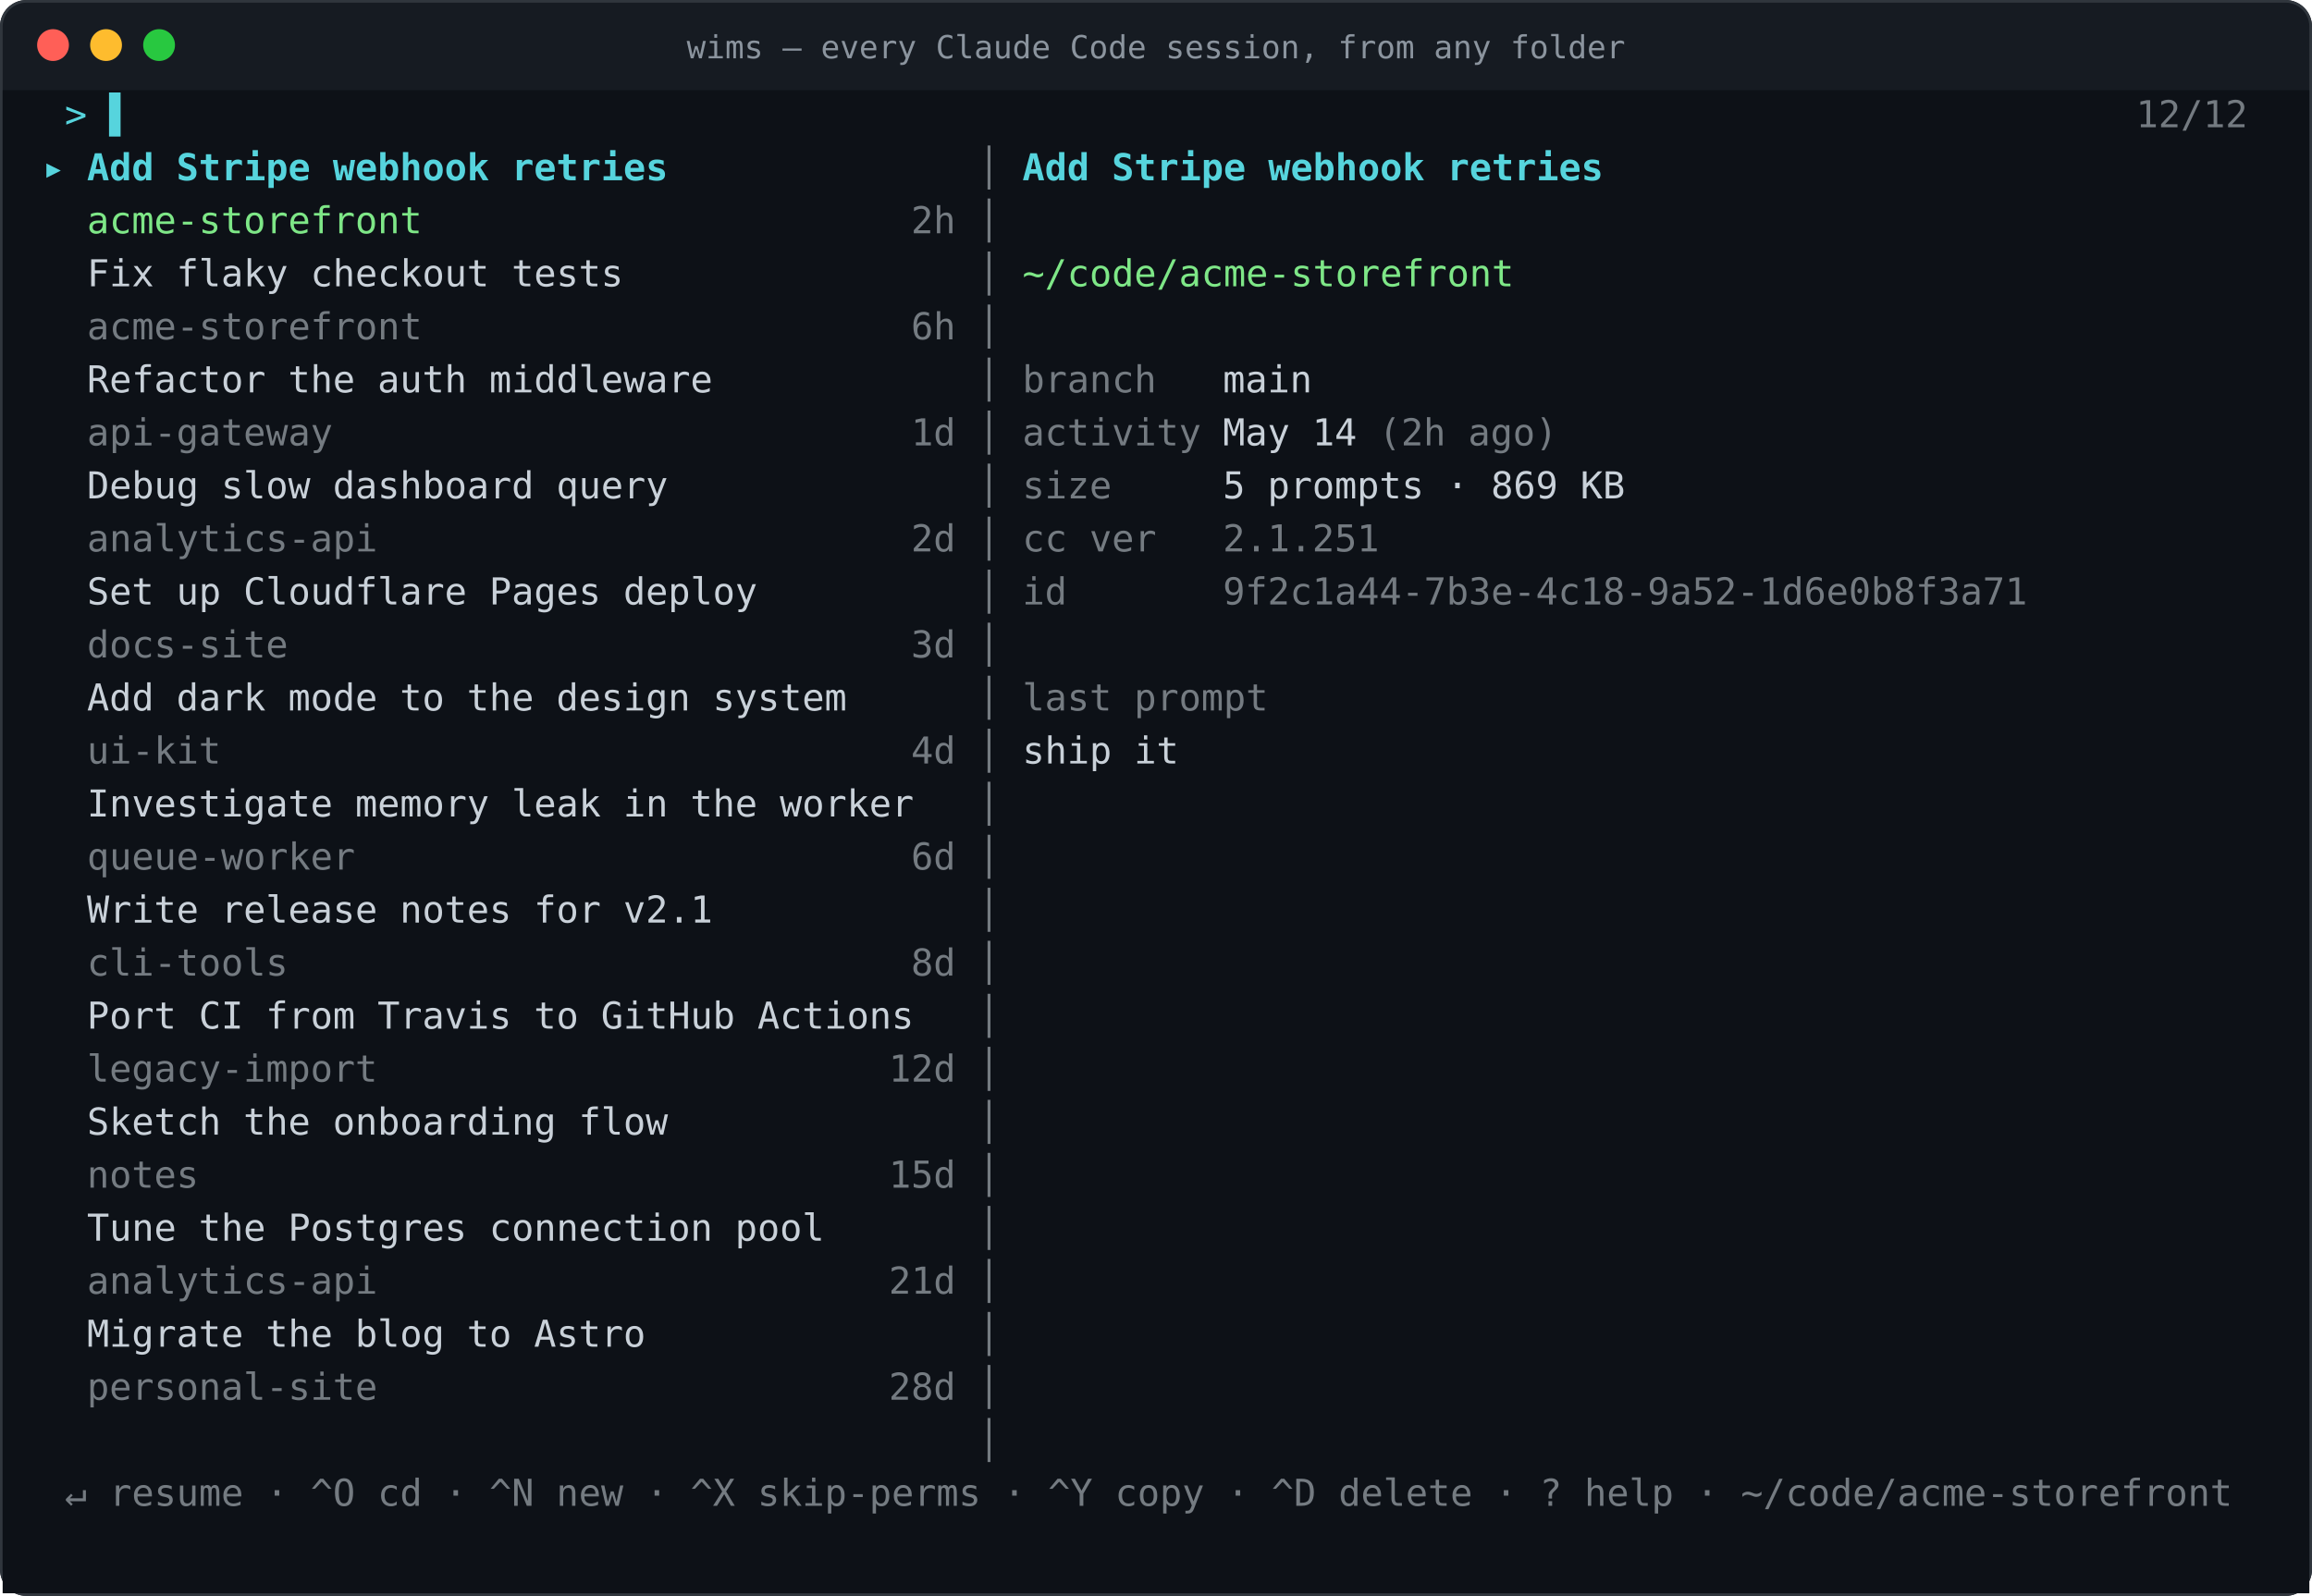
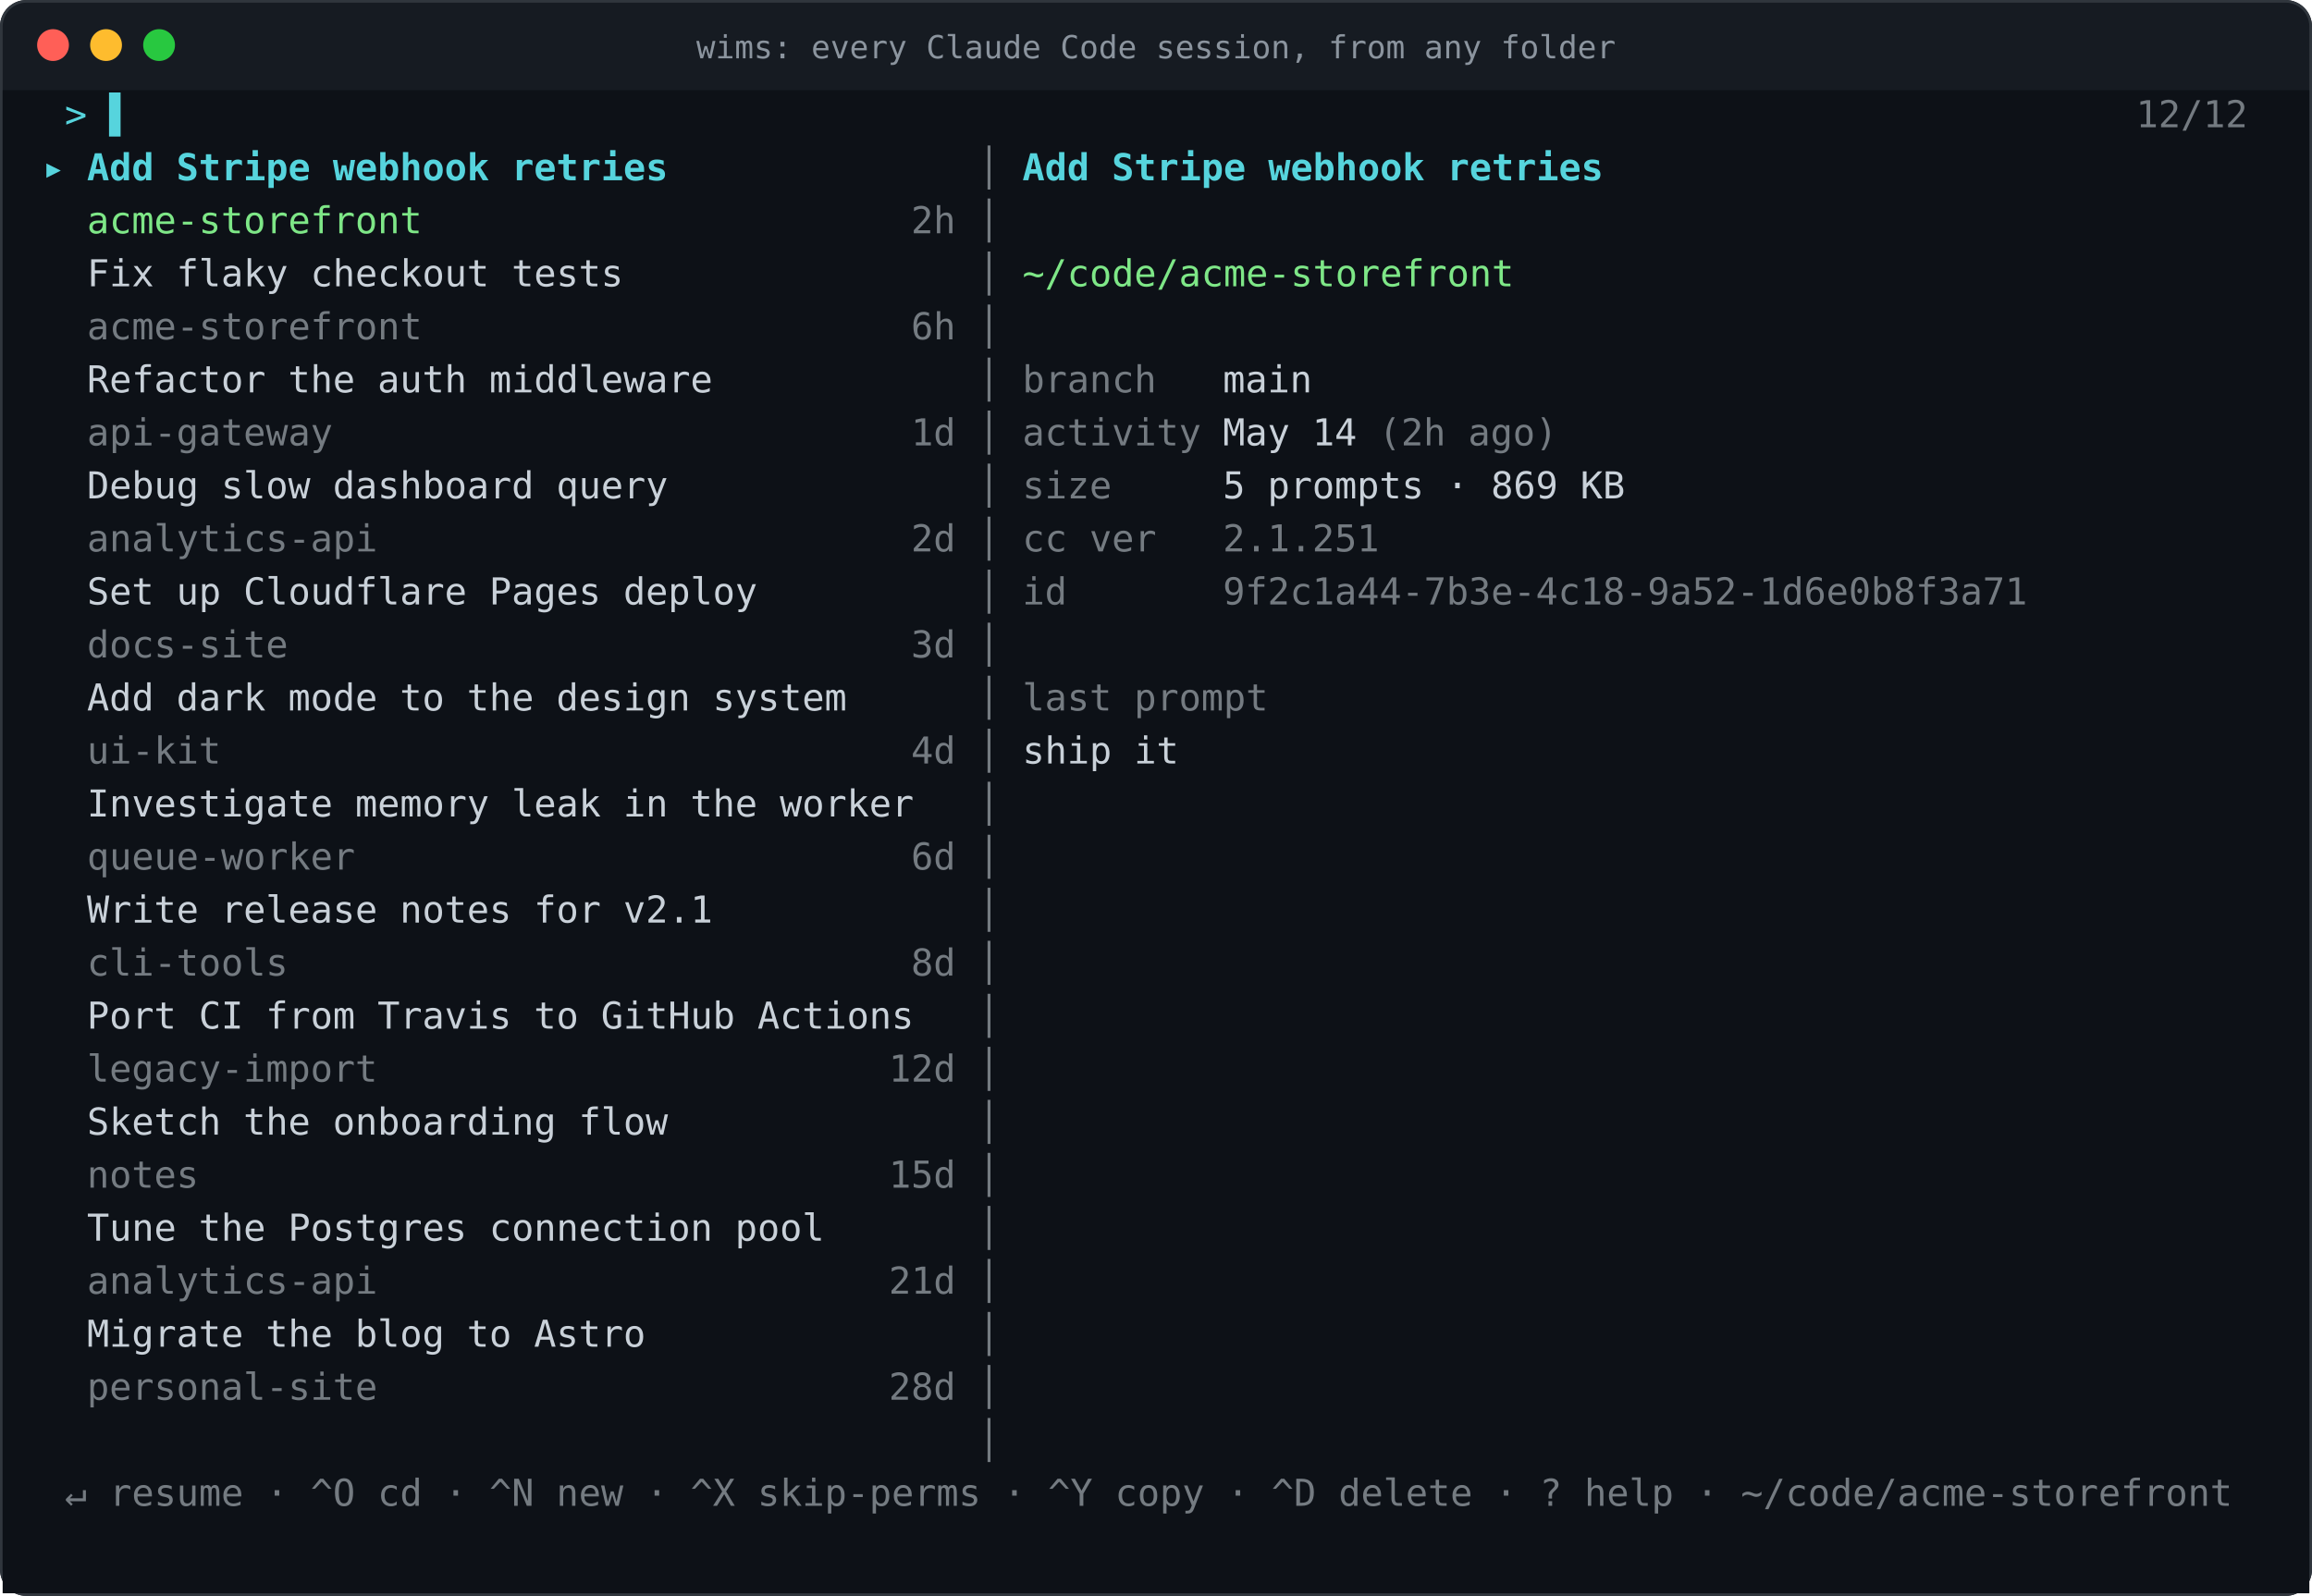
<svg xmlns="http://www.w3.org/2000/svg" width="872" height="602" viewBox="0 0 872 602" font-family="ui-monospace, SFMono-Regular, 'SF Mono', Menlo, Monaco, Consolas, 'DejaVu Sans Mono', 'Liberation Mono', monospace" font-size="14">
  <rect width="872" height="602" rx="10" fill="#161b22" />
  <rect x="0.5" y="0.5" width="871" height="601" rx="9.5" fill="none" stroke="#30363d" />
  <rect x="1" y="34" width="870" height="567" fill="#0d1117" />
  <circle cx="20" cy="17" r="6" fill="#ff5f57" />
  <circle cx="40" cy="17" r="6" fill="#febc2e" />
  <circle cx="60" cy="17" r="6" fill="#28c840" />
-   <text x="436" y="22" text-anchor="middle" fill="#8b949e" font-size="12">wims — every Claude Code session, from any folder</text>
+   <text x="436" y="22" text-anchor="middle" fill="#8b949e" font-size="12">wims: every Claude Code session, from any folder</text>
  <g>

  </g>
  <g xml:space="preserve">
    <text x="24.40" y="48.00" textLength="25.20" lengthAdjust="spacing" fill="#56d4dd">&gt; ▌</text>
    <text x="805.60" y="48.00" textLength="42.00" lengthAdjust="spacing" fill="#c9d1d9" opacity="0.55">12/12</text>
    <text x="16.00" y="68.00" textLength="8.40" lengthAdjust="spacing" fill="#56d4dd">▸</text>
    <text x="32.80" y="68.00" textLength="218.40" lengthAdjust="spacing" fill="#56d4dd" font-weight="600">Add Stripe webhook retries</text>
    <text x="368.80" y="68.00" textLength="8.40" lengthAdjust="spacing" fill="#c9d1d9" opacity="0.55">│</text>
    <text x="385.60" y="68.00" textLength="218.40" lengthAdjust="spacing" fill="#56d4dd" font-weight="600">Add Stripe webhook retries</text>
    <text x="32.80" y="88.00" textLength="126.00" lengthAdjust="spacing" fill="#7ee787">acme-storefront</text>
    <text x="343.60" y="88.00" textLength="16.80" lengthAdjust="spacing" fill="#c9d1d9" opacity="0.55">2h</text>
    <text x="368.80" y="88.00" textLength="8.40" lengthAdjust="spacing" fill="#c9d1d9" opacity="0.55">│</text>
    <text x="32.80" y="108.00" textLength="201.60" lengthAdjust="spacing" fill="#c9d1d9">Fix flaky checkout tests</text>
    <text x="368.80" y="108.00" textLength="8.40" lengthAdjust="spacing" fill="#c9d1d9" opacity="0.55">│</text>
    <text x="385.60" y="108.00" textLength="184.80" lengthAdjust="spacing" fill="#7ee787">~/code/acme-storefront</text>
    <text x="32.80" y="128.00" textLength="126.00" lengthAdjust="spacing" fill="#c9d1d9" opacity="0.55">acme-storefront</text>
    <text x="343.60" y="128.00" textLength="16.80" lengthAdjust="spacing" fill="#c9d1d9" opacity="0.55">6h</text>
    <text x="368.80" y="128.00" textLength="8.40" lengthAdjust="spacing" fill="#c9d1d9" opacity="0.55">│</text>
    <text x="32.80" y="148.00" textLength="235.20" lengthAdjust="spacing" fill="#c9d1d9">Refactor the auth middleware</text>
    <text x="368.80" y="148.00" textLength="8.40" lengthAdjust="spacing" fill="#c9d1d9" opacity="0.55">│</text>
    <text x="385.60" y="148.00" textLength="50.40" lengthAdjust="spacing" fill="#c9d1d9" opacity="0.55">branch</text>
    <text x="461.20" y="148.00" textLength="33.60" lengthAdjust="spacing" fill="#c9d1d9">main</text>
    <text x="32.80" y="168.00" textLength="92.40" lengthAdjust="spacing" fill="#c9d1d9" opacity="0.55">api-gateway</text>
    <text x="343.60" y="168.00" textLength="16.80" lengthAdjust="spacing" fill="#c9d1d9" opacity="0.55">1d</text>
    <text x="368.80" y="168.00" textLength="8.40" lengthAdjust="spacing" fill="#c9d1d9" opacity="0.55">│</text>
    <text x="385.60" y="168.00" textLength="67.20" lengthAdjust="spacing" fill="#c9d1d9" opacity="0.55">activity</text>
    <text x="461.20" y="168.00" textLength="50.40" lengthAdjust="spacing" fill="#c9d1d9">May 14</text>
    <text x="520.00" y="168.00" textLength="67.20" lengthAdjust="spacing" fill="#c9d1d9" opacity="0.55">(2h ago)</text>
    <text x="32.80" y="188.00" textLength="218.40" lengthAdjust="spacing" fill="#c9d1d9">Debug slow dashboard query</text>
    <text x="368.80" y="188.00" textLength="8.40" lengthAdjust="spacing" fill="#c9d1d9" opacity="0.55">│</text>
    <text x="385.60" y="188.00" textLength="33.60" lengthAdjust="spacing" fill="#c9d1d9" opacity="0.55">size</text>
    <text x="461.20" y="188.00" textLength="151.20" lengthAdjust="spacing" fill="#c9d1d9">5 prompts · 869 KB</text>
    <text x="32.80" y="208.00" textLength="109.20" lengthAdjust="spacing" fill="#c9d1d9" opacity="0.55">analytics-api</text>
    <text x="343.60" y="208.00" textLength="16.80" lengthAdjust="spacing" fill="#c9d1d9" opacity="0.55">2d</text>
    <text x="368.80" y="208.00" textLength="8.40" lengthAdjust="spacing" fill="#c9d1d9" opacity="0.55">│</text>
    <text x="385.60" y="208.00" textLength="50.40" lengthAdjust="spacing" fill="#c9d1d9" opacity="0.55">cc ver</text>
    <text x="461.20" y="208.00" textLength="58.80" lengthAdjust="spacing" fill="#c9d1d9" opacity="0.55">2.1.251</text>
    <text x="32.80" y="228.00" textLength="252.00" lengthAdjust="spacing" fill="#c9d1d9">Set up Cloudflare Pages deploy</text>
    <text x="368.80" y="228.00" textLength="8.40" lengthAdjust="spacing" fill="#c9d1d9" opacity="0.55">│</text>
    <text x="385.60" y="228.00" textLength="16.80" lengthAdjust="spacing" fill="#c9d1d9" opacity="0.55">id</text>
    <text x="461.20" y="228.00" textLength="302.40" lengthAdjust="spacing" fill="#c9d1d9" opacity="0.55">9f2c1a44-7b3e-4c18-9a52-1d6e0b8f3a71</text>
    <text x="32.80" y="248.00" textLength="75.60" lengthAdjust="spacing" fill="#c9d1d9" opacity="0.55">docs-site</text>
    <text x="343.60" y="248.00" textLength="16.80" lengthAdjust="spacing" fill="#c9d1d9" opacity="0.55">3d</text>
    <text x="368.80" y="248.00" textLength="8.40" lengthAdjust="spacing" fill="#c9d1d9" opacity="0.55">│</text>
    <text x="32.80" y="268.00" textLength="285.60" lengthAdjust="spacing" fill="#c9d1d9">Add dark mode to the design system</text>
    <text x="368.80" y="268.00" textLength="8.40" lengthAdjust="spacing" fill="#c9d1d9" opacity="0.55">│</text>
    <text x="385.60" y="268.00" textLength="92.40" lengthAdjust="spacing" fill="#c9d1d9" opacity="0.55">last prompt</text>
    <text x="32.80" y="288.00" textLength="50.40" lengthAdjust="spacing" fill="#c9d1d9" opacity="0.55">ui-kit</text>
    <text x="343.60" y="288.00" textLength="16.80" lengthAdjust="spacing" fill="#c9d1d9" opacity="0.55">4d</text>
    <text x="368.80" y="288.00" textLength="8.40" lengthAdjust="spacing" fill="#c9d1d9" opacity="0.55">│</text>
    <text x="385.60" y="288.00" textLength="58.80" lengthAdjust="spacing" fill="#c9d1d9">ship it</text>
    <text x="32.80" y="308.00" textLength="310.80" lengthAdjust="spacing" fill="#c9d1d9">Investigate memory leak in the worker</text>
    <text x="368.80" y="308.00" textLength="8.40" lengthAdjust="spacing" fill="#c9d1d9" opacity="0.55">│</text>
    <text x="32.80" y="328.00" textLength="100.80" lengthAdjust="spacing" fill="#c9d1d9" opacity="0.55">queue-worker</text>
    <text x="343.60" y="328.00" textLength="16.80" lengthAdjust="spacing" fill="#c9d1d9" opacity="0.55">6d</text>
    <text x="368.80" y="328.00" textLength="8.40" lengthAdjust="spacing" fill="#c9d1d9" opacity="0.55">│</text>
    <text x="32.80" y="348.00" textLength="235.20" lengthAdjust="spacing" fill="#c9d1d9">Write release notes for v2.1</text>
    <text x="368.80" y="348.00" textLength="8.40" lengthAdjust="spacing" fill="#c9d1d9" opacity="0.55">│</text>
    <text x="32.80" y="368.00" textLength="75.60" lengthAdjust="spacing" fill="#c9d1d9" opacity="0.55">cli-tools</text>
    <text x="343.60" y="368.00" textLength="16.80" lengthAdjust="spacing" fill="#c9d1d9" opacity="0.55">8d</text>
    <text x="368.80" y="368.00" textLength="8.40" lengthAdjust="spacing" fill="#c9d1d9" opacity="0.55">│</text>
    <text x="32.80" y="388.00" textLength="310.80" lengthAdjust="spacing" fill="#c9d1d9">Port CI from Travis to GitHub Actions</text>
    <text x="368.80" y="388.00" textLength="8.40" lengthAdjust="spacing" fill="#c9d1d9" opacity="0.55">│</text>
    <text x="32.80" y="408.00" textLength="109.20" lengthAdjust="spacing" fill="#c9d1d9" opacity="0.55">legacy-import</text>
    <text x="335.20" y="408.00" textLength="25.20" lengthAdjust="spacing" fill="#c9d1d9" opacity="0.55">12d</text>
    <text x="368.80" y="408.00" textLength="8.40" lengthAdjust="spacing" fill="#c9d1d9" opacity="0.55">│</text>
    <text x="32.80" y="428.00" textLength="218.40" lengthAdjust="spacing" fill="#c9d1d9">Sketch the onboarding flow</text>
    <text x="368.80" y="428.00" textLength="8.40" lengthAdjust="spacing" fill="#c9d1d9" opacity="0.55">│</text>
    <text x="32.80" y="448.00" textLength="42.00" lengthAdjust="spacing" fill="#c9d1d9" opacity="0.55">notes</text>
    <text x="335.20" y="448.00" textLength="25.20" lengthAdjust="spacing" fill="#c9d1d9" opacity="0.55">15d</text>
    <text x="368.80" y="448.00" textLength="8.40" lengthAdjust="spacing" fill="#c9d1d9" opacity="0.55">│</text>
    <text x="32.80" y="468.00" textLength="277.20" lengthAdjust="spacing" fill="#c9d1d9">Tune the Postgres connection pool</text>
    <text x="368.80" y="468.00" textLength="8.40" lengthAdjust="spacing" fill="#c9d1d9" opacity="0.55">│</text>
    <text x="32.80" y="488.00" textLength="109.20" lengthAdjust="spacing" fill="#c9d1d9" opacity="0.55">analytics-api</text>
    <text x="335.20" y="488.00" textLength="25.20" lengthAdjust="spacing" fill="#c9d1d9" opacity="0.55">21d</text>
    <text x="368.80" y="488.00" textLength="8.40" lengthAdjust="spacing" fill="#c9d1d9" opacity="0.55">│</text>
    <text x="32.80" y="508.00" textLength="210.00" lengthAdjust="spacing" fill="#c9d1d9">Migrate the blog to Astro</text>
    <text x="368.80" y="508.00" textLength="8.40" lengthAdjust="spacing" fill="#c9d1d9" opacity="0.55">│</text>
    <text x="32.80" y="528.00" textLength="109.20" lengthAdjust="spacing" fill="#c9d1d9" opacity="0.55">personal-site</text>
    <text x="335.20" y="528.00" textLength="25.20" lengthAdjust="spacing" fill="#c9d1d9" opacity="0.55">28d</text>
    <text x="368.80" y="528.00" textLength="8.40" lengthAdjust="spacing" fill="#c9d1d9" opacity="0.55">│</text>
    <text x="368.80" y="548.00" textLength="8.40" lengthAdjust="spacing" fill="#c9d1d9" opacity="0.55">│</text>
    <text x="24.40" y="568.00" textLength="814.80" lengthAdjust="spacing" fill="#c9d1d9" opacity="0.55">↵ resume · ^O cd · ^N new · ^X skip-perms · ^Y copy · ^D delete · ? help · ~/code/acme-storefront</text>
  </g>
</svg>
